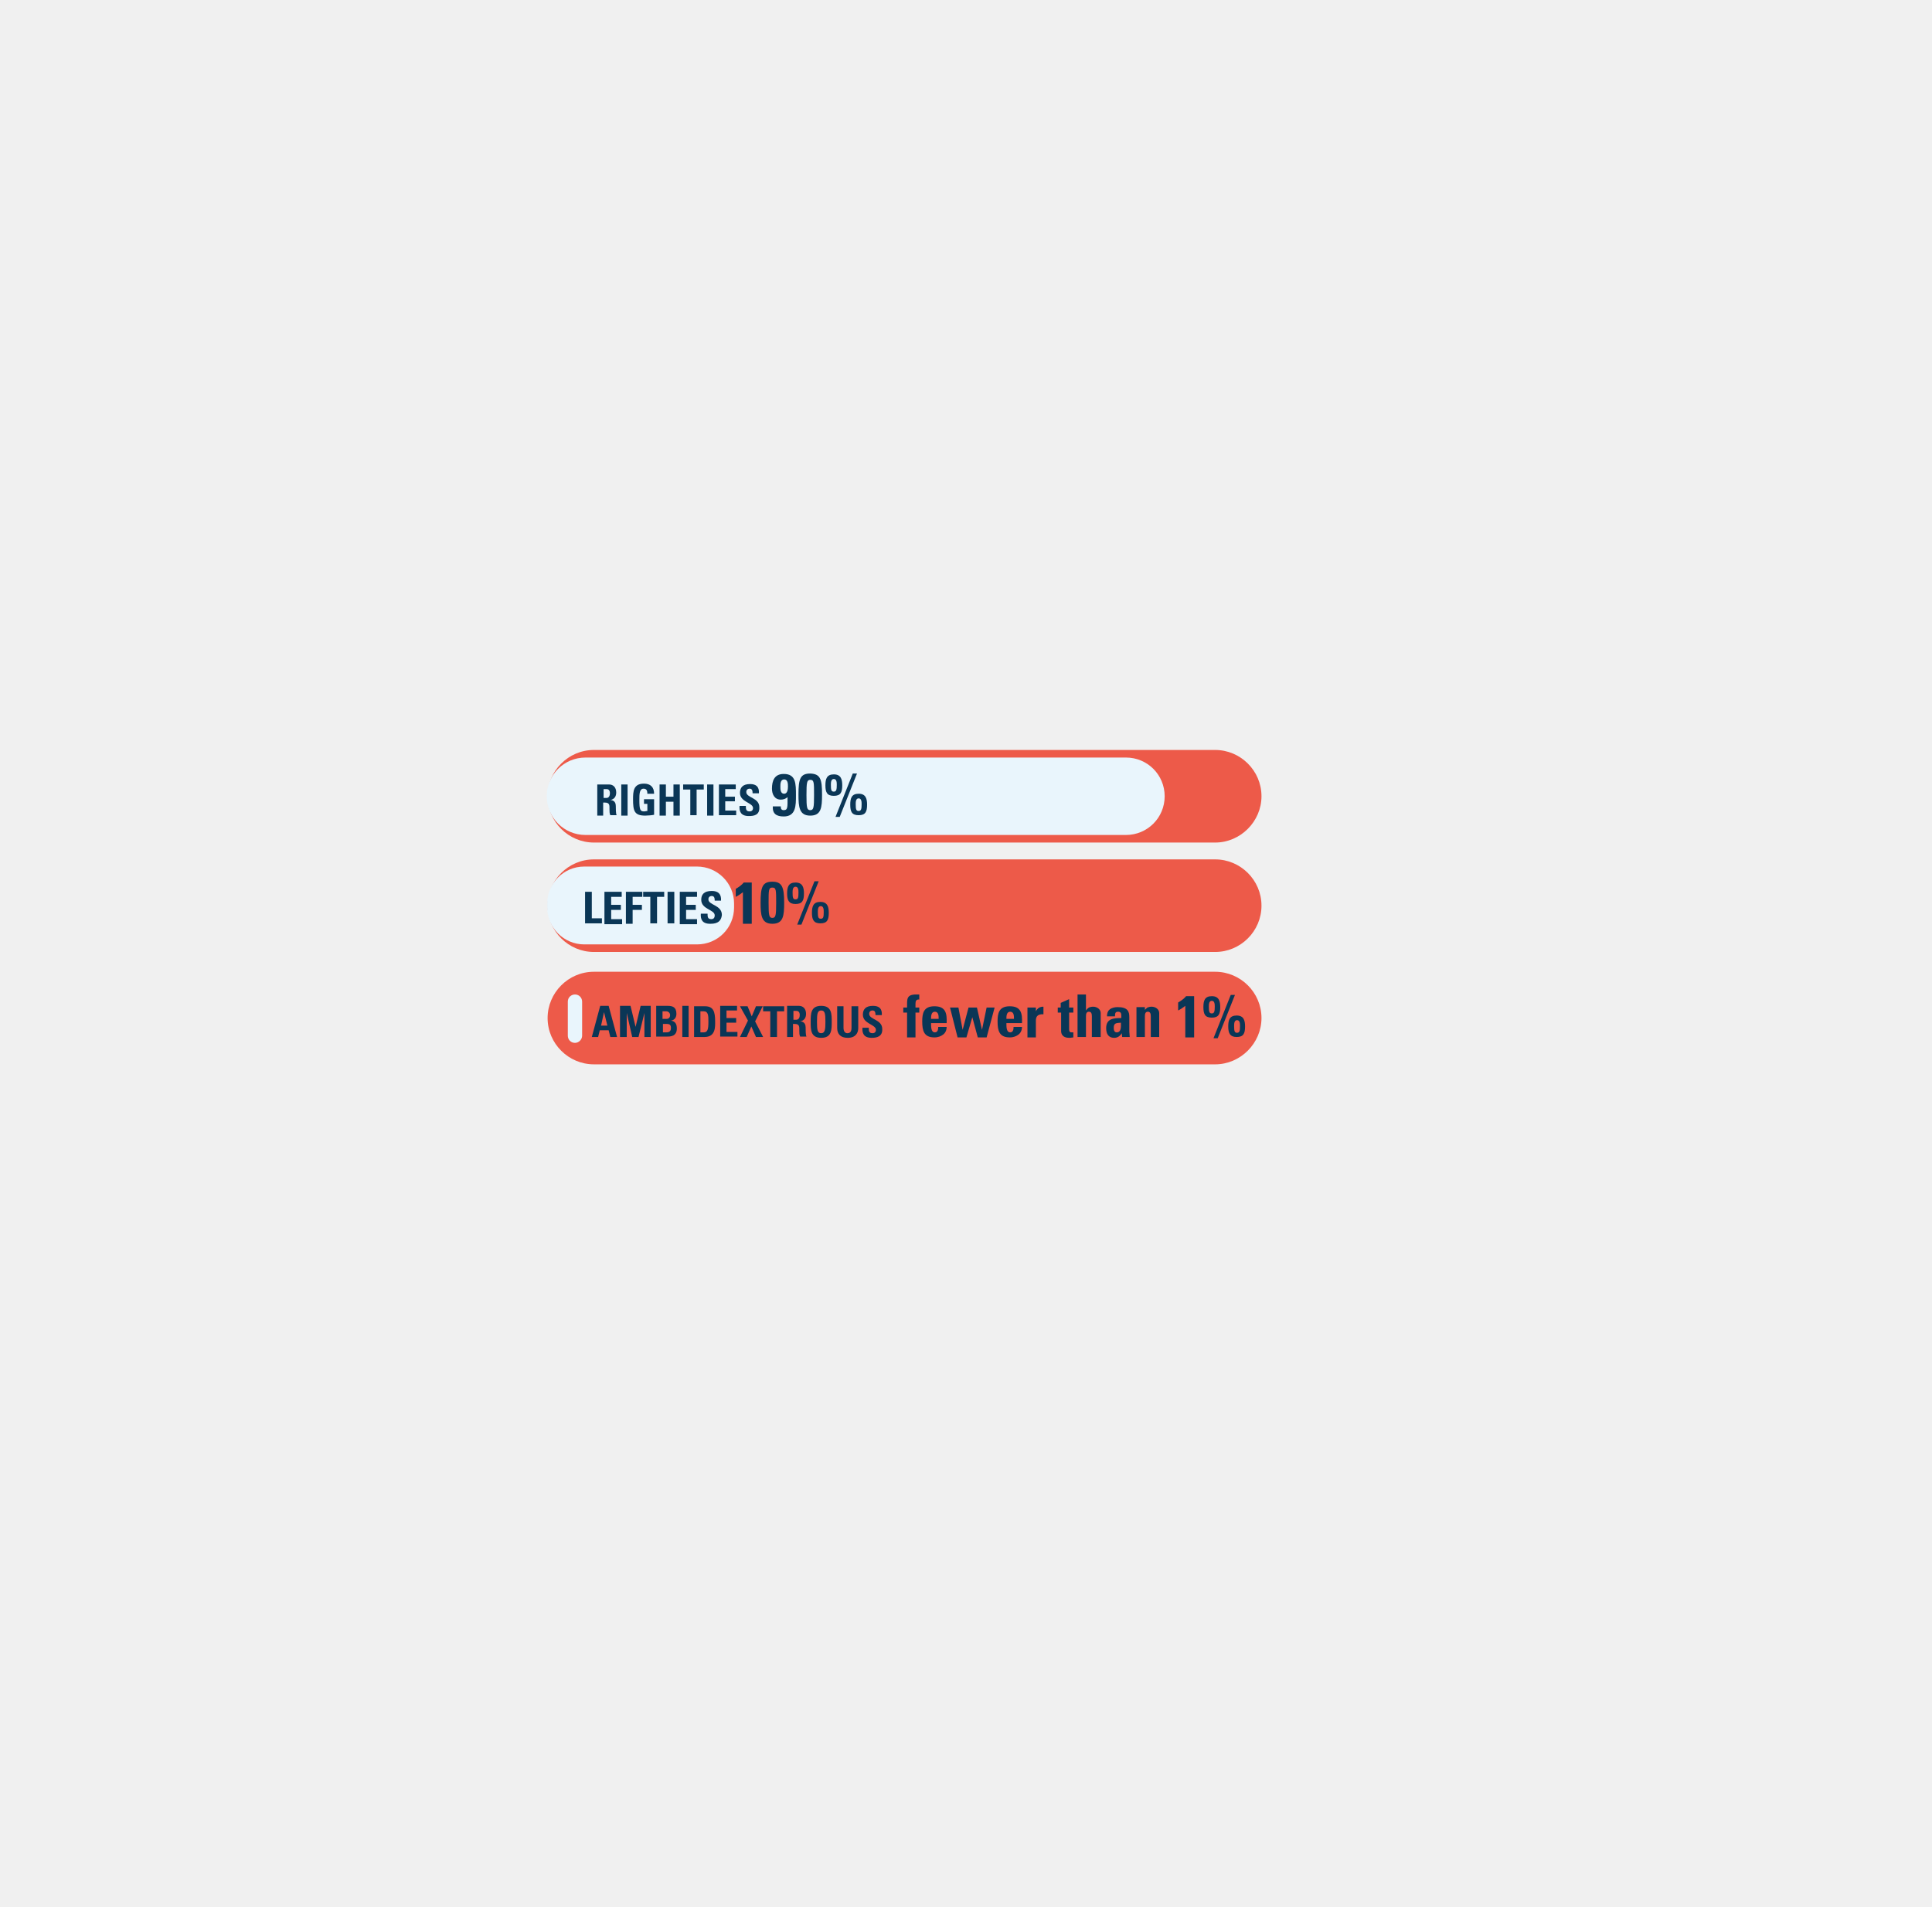
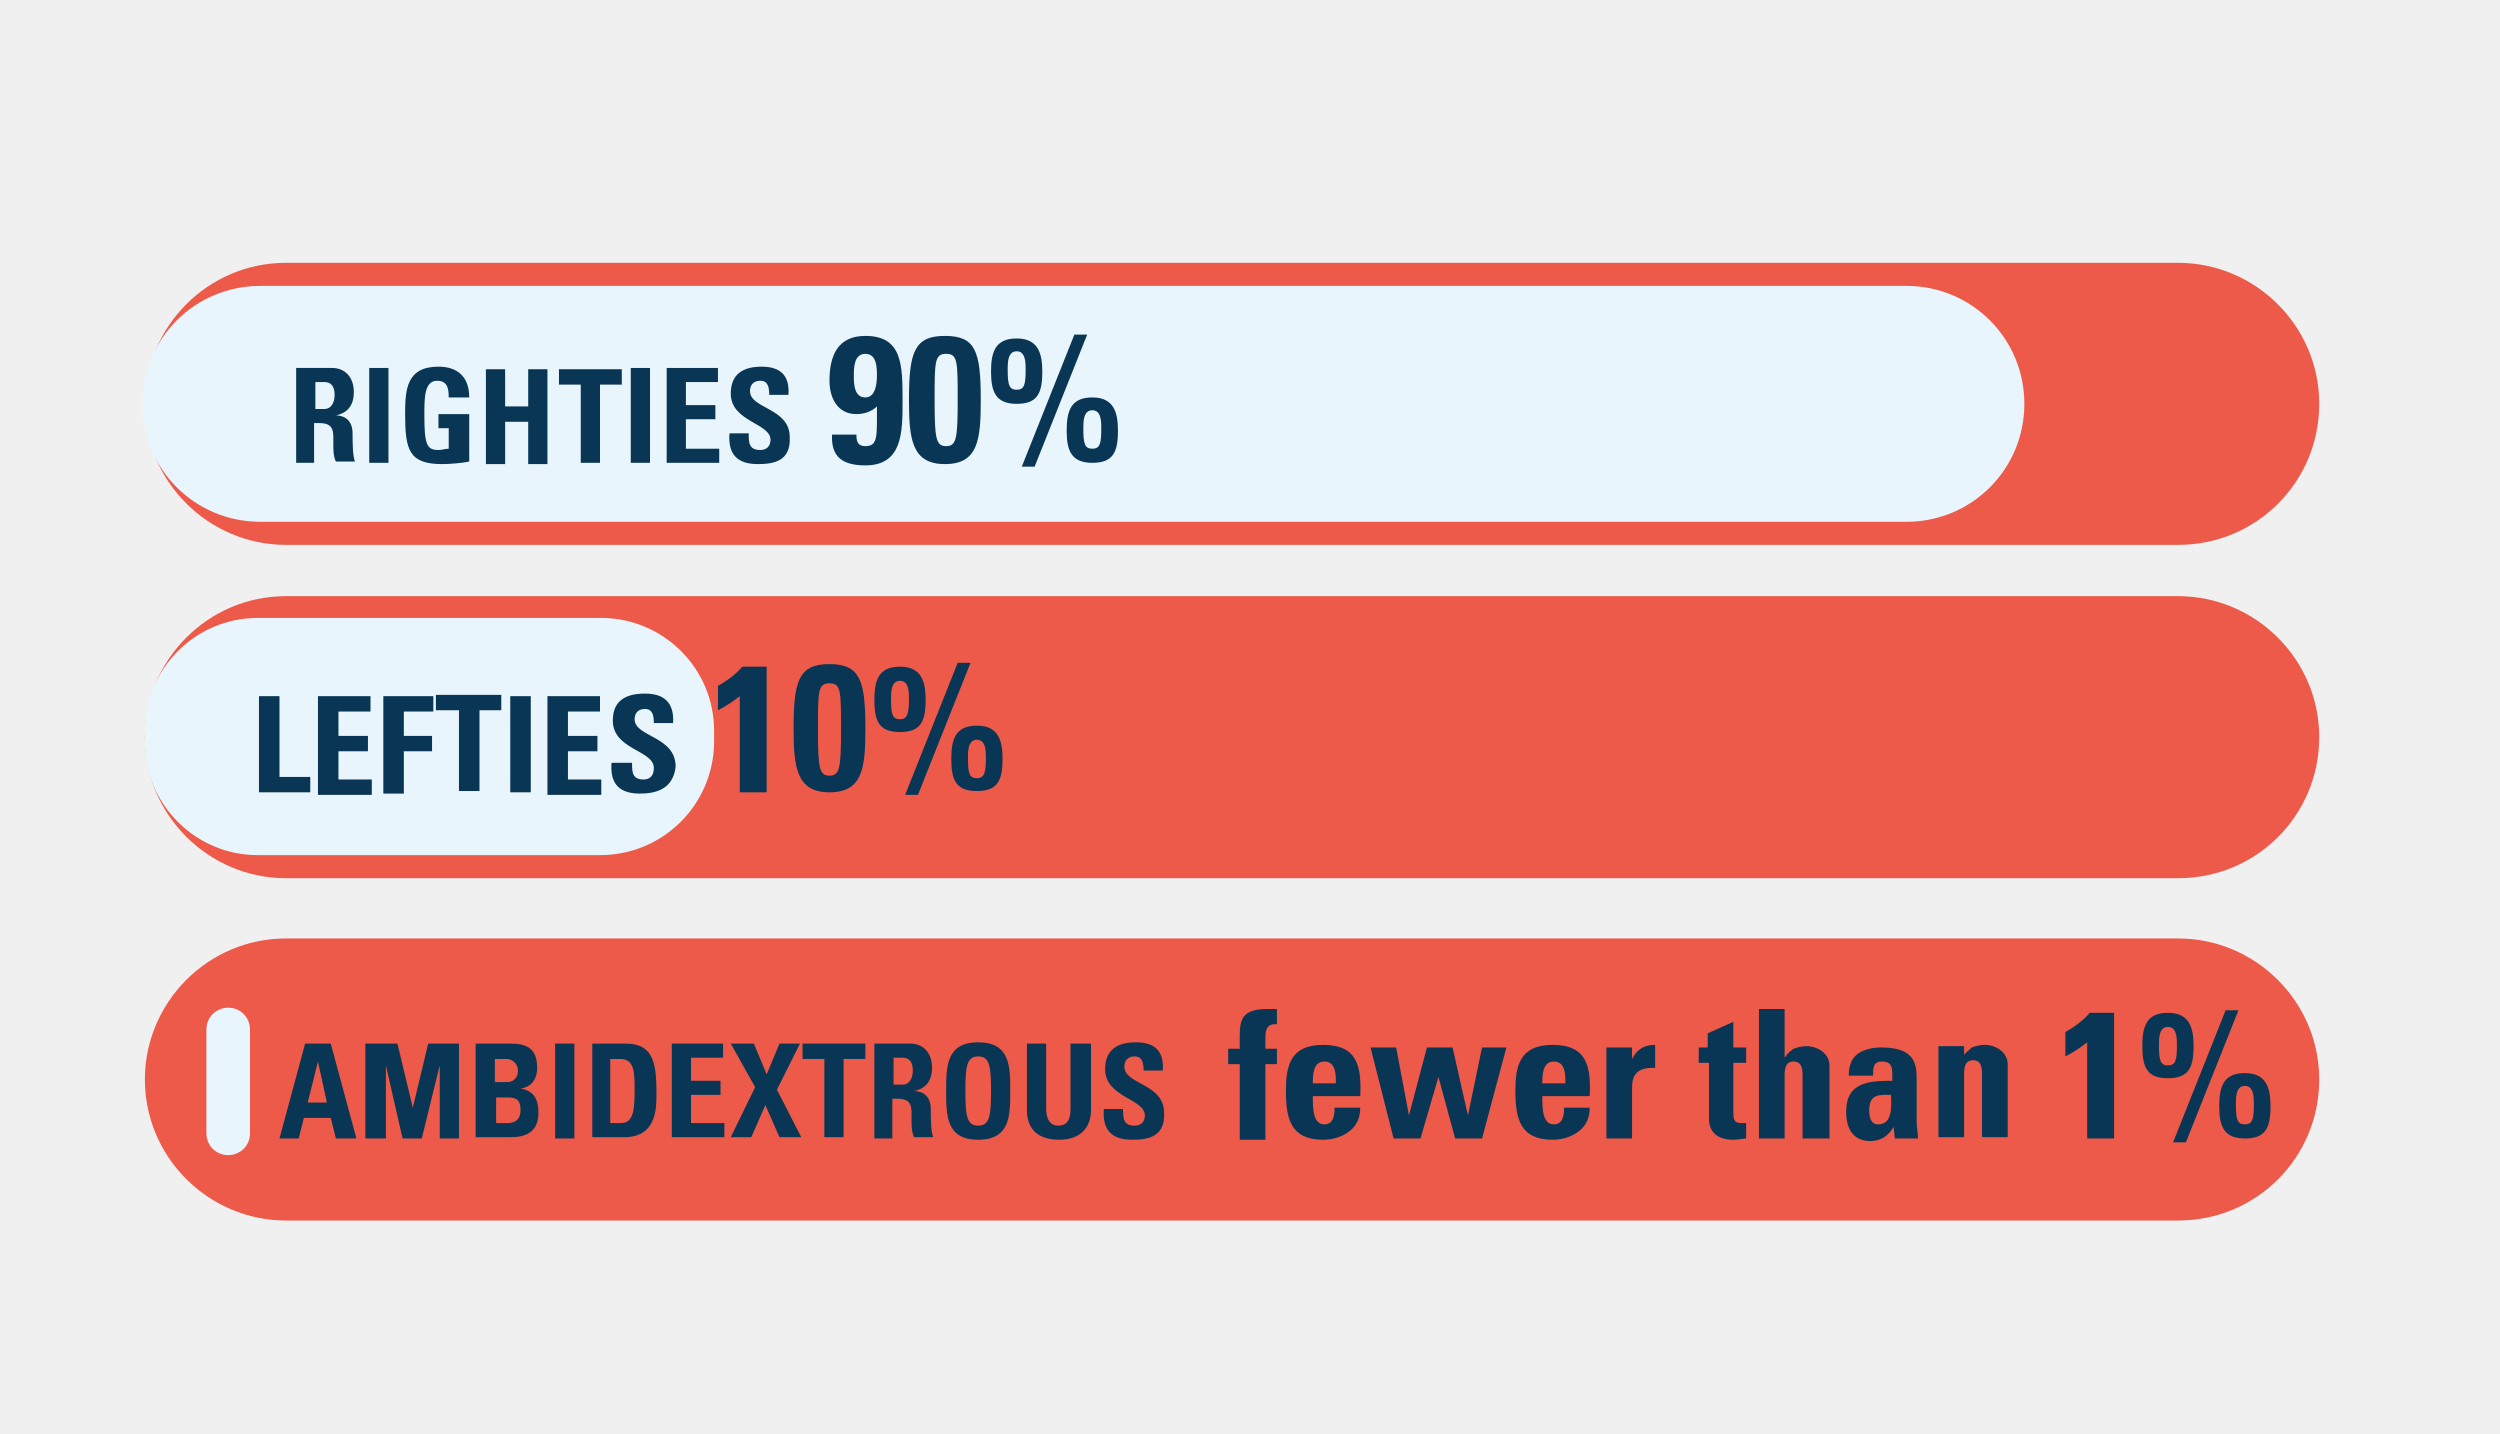
- <svg xmlns="http://www.w3.org/2000/svg" version="1.1" id="Layer_1" x="0px" y="0px" width="459px" height="453px" viewBox="0 0 459 453" style="enable-background:new 0 0 459 453;" xml:space="preserve">
+ <svg xmlns="http://www.w3.org/2000/svg" version="1.1" id="Layer_1" x="0px" y="0px" width="195px" height="111.8px" viewBox="0 0 195 111.8" style="enable-background:new 0 0 195 111.8;" xml:space="preserve">
  <style type="text/css">
	.Drop_x0020_Shadow{fill:none;}
	.Outer_x0020_Glow_x0020_5_x0020_pt{fill:none;}
	.Blue_x0020_Neon{fill:none;stroke:#8AACDA;stroke-width:7;stroke-linecap:round;stroke-linejoin:round;}
	.Chrome_x0020_Highlight{fill:url(#SVGID_1_);stroke:#FFFFFF;stroke-width:0.363;stroke-miterlimit:1;}
	.Jive_GS{fill:#FFDD00;}
	.Alyssa_GS{fill:#A6D0E4;}
- 	.st0{fill:#ED5A49;}
- 	.st1{fill:#E9F5FC;}
- 	.st2{fill:#0A3656;}
+ 	.st0{fill:#0A3656;}
+ 	.st1{fill:#ECD177;}
+ 	.st2{fill:#ED5A49;}
+ 	.st3{fill:none;stroke:#0A3656;stroke-width:0.347;stroke-linecap:round;stroke-linejoin:round;stroke-miterlimit:10;}
+ 	.st4{fill:#ED5A49;stroke:#ED5A49;stroke-width:0.144;stroke-miterlimit:10;}
+ 	.st5{fill:#E9F5FC;}
+ 	.st6{opacity:0.26;fill:#337D7D;}
+ 	.st7{fill:none;}
+ 	.st8{fill:#DDE8F0;stroke:#DDE8F0;stroke-width:0.5;stroke-miterlimit:10;}
+ 	.st9{fill:none;stroke:#ECD177;stroke-width:0.9;stroke-miterlimit:10;}
+ 	
+ 		.st10{fill:none;stroke:#0A3656;stroke-width:2;stroke-linecap:round;stroke-linejoin:round;stroke-miterlimit:10;stroke-dasharray:0,8;}
+ 	.st11{fill:none;stroke:#ECD177;stroke-width:0.9;stroke-linecap:round;stroke-linejoin:round;stroke-miterlimit:10;}
+ 	.st12{fill:none;stroke:#ECD177;stroke-linecap:round;stroke-linejoin:round;stroke-miterlimit:10;}
</style>
-   <linearGradient id="SVGID_1_" gradientUnits="userSpaceOnUse" x1="-262.601" y1="-64.101" x2="-262.601" y2="-65.101">
+   <linearGradient id="SVGID_1_" gradientUnits="userSpaceOnUse" x1="708" y1="182.778" x2="708" y2="181.778">
    <stop offset="0" style="stop-color:#656565" />
    <stop offset="0.618" style="stop-color:#1B1B1B" />
    <stop offset="0.629" style="stop-color:#545454" />
    <stop offset="0.983" style="stop-color:#3E3E3E" />
  </linearGradient>
-   <g id="percentage_2_">
+   <g id="lefties">
+     <path class="st2" d="M169.9,68.5H22.3c-6,0-11-4.9-11-11v0c0-6,4.9-11,11-11h147.6c6,0,11,4.9,11,11v0   C180.9,63.6,176,68.5,169.9,68.5z" />
+     <path class="st5" d="M46.8,66.7H20.1c-4.8,0-8.8-3.9-8.8-8.8v-0.9c0-4.8,3.9-8.8,8.8-8.8h26.8c4.8,0,8.8,3.9,8.8,8.8V58   C55.6,62.8,51.7,66.7,46.8,66.7z" />
    <g>
-       <path class="st0" d="M288.7,226.2H141.1c-6,0-11-4.9-11-11v0c0-6,4.9-11,11-11h147.6c6,0,11,4.9,11,11v0    C299.7,221.3,294.7,226.2,288.7,226.2z" />
-       <path class="st1" d="M165.6,224.4h-26.8c-4.8,0-8.8-3.9-8.8-8.8v-0.9c0-4.8,3.9-8.8,8.8-8.8h26.8c4.8,0,8.8,3.9,8.8,8.8v0.9    C174.4,220.5,170.5,224.4,165.6,224.4z" />
-       <g>
-         <path class="st2" d="M139,219.4v-7.5h1.6v6.3h2.4v1.2H139z" />
-         <path class="st2" d="M143.6,219.4v-7.5h4.1v1.2h-2.5v1.9h2.3v1.2h-2.3v2.2h2.6v1.2H143.6z" />
-         <path class="st2" d="M148.7,219.4v-7.5h3.9v1.2h-2.3v1.9h2.2v1.2h-2.2v3.3H148.7z" />
-         <path class="st2" d="M157.8,211.9v1.2h-1.7v6.3h-1.6v-6.3h-1.7v-1.2H157.8z" />
-         <path class="st2" d="M158.6,219.4v-7.5h1.6v7.5H158.6z" />
-         <path class="st2" d="M161.5,219.4v-7.5h4.1v1.2H163v1.9h2.3v1.2H163v2.2h2.6v1.2H161.5z" />
-         <path class="st2" d="M168.7,219.5c-1.9,0-2.3-1.1-2.2-2.4h1.6c0,0.7,0,1.3,0.9,1.3c0.5,0,0.8-0.3,0.8-0.9c0-1.4-3.2-1.4-3.2-3.7     c0-1.2,0.6-2.1,2.5-2.1c1.5,0,2.3,0.7,2.2,2.3h-1.5c0-0.6-0.1-1.1-0.7-1.1c-0.5,0-0.8,0.3-0.8,0.8c0,1.4,3.2,1.3,3.2,3.7     C171.3,219.3,169.9,219.5,168.7,219.5z" />
-         <path class="st2" d="M174.8,211.2c0.7-0.4,1.4-0.9,1.9-1.5h1.9v9.8h-2.1v-7.5c-0.5,0.4-1.1,0.8-1.7,1.1V211.2z" />
-         <path class="st2" d="M186.3,214.5c0,3.1-0.2,5-2.8,5c-2.6,0-2.8-2-2.8-5c0-3.7,0.4-5,2.8-5C185.8,209.5,186.3,210.8,186.3,214.5z      M182.6,214.5c0,3,0.1,3.6,0.9,3.6c0.8,0,0.9-0.6,0.9-3.6c0-3,0-3.6-0.9-3.6C182.6,210.9,182.6,211.5,182.6,214.5z" />
-         <path class="st2" d="M187,212.3c0-1.5,0.3-2.6,2-2.6s2,1.2,2,2.6c0,1.7-0.4,2.5-2,2.5S187,213.9,187,212.3z M189.7,212.1     c0-0.5,0-1.4-0.7-1.4s-0.7,0.9-0.7,1.4c0,1.2,0.1,1.6,0.7,1.6S189.7,213.3,189.7,212.1z M190.4,219.7h-1l4.1-10.3h1L190.4,219.7z      M192.9,216.9c0-1.5,0.3-2.6,2-2.6s2,1.2,2,2.6c0,1.7-0.4,2.5-2,2.5S192.9,218.5,192.9,216.9z M195.7,216.7c0-0.5,0-1.4-0.7-1.4     s-0.7,0.9-0.7,1.4c0,1.2,0.1,1.6,0.7,1.6S195.7,217.9,195.7,216.7z" />
-       </g>
-     </g>
-     <g>
-       <path class="st0" d="M288.7,200.2H141.1c-6,0-11-4.9-11-11v0c0-6,4.9-11,11-11h147.6c6,0,11,4.9,11,11v0    C299.7,195.2,294.7,200.2,288.7,200.2z" />
-       <path class="st1" d="M267.5,198.4H139.1c-5.1,0-9.2-4.1-9.2-9.2v0c0-5.1,4.1-9.2,9.2-9.2h128.4c5.1,0,9.2,4.1,9.2,9.2v0    C276.7,194.3,272.6,198.4,267.5,198.4z" />
-       <g>
-         <path class="st2" d="M143.4,193.8h-1.5v-7.4h2.8c1,0,1.7,0.7,1.7,1.9c0,0.9-0.4,1.6-1.4,1.8v0c0.3,0,1.3,0.1,1.3,1.4     c0,0.5,0,1.9,0.2,2.2h-1.5c-0.2-0.4-0.2-0.9-0.2-1.4c0-0.9,0.1-1.6-1.1-1.6h-0.4V193.8z M143.4,189.6h0.7c0.6,0,0.8-0.6,0.8-1.1     c0-0.7-0.3-1-0.8-1h-0.7V189.6z" />
-         <path class="st2" d="M147.6,193.8v-7.4h1.5v7.4H147.6z" />
-         <path class="st2" d="M153.8,188.7c0-0.7-0.1-1.3-0.9-1.3c-1,0-1,1.3-1,2.7c0,2.3,0.2,2.7,1.1,2.7c0.3,0,0.5-0.1,0.8-0.1V191h-0.8     v-1.1h2.4v3.7c-0.4,0.1-1.5,0.2-2.1,0.2c-2.6,0-2.9-1.1-2.9-3.9c0-1.9,0.1-3.7,2.6-3.7c1.5,0,2.4,0.8,2.4,2.4H153.8z" />
-         <path class="st2" d="M160,189.3v-2.9h1.5v7.4H160v-3.3h-1.8v3.3h-1.5v-7.4h1.5v2.9H160z" />
-         <path class="st2" d="M167.2,186.4v1.2h-1.7v6.1H164v-6.1h-1.7v-1.2H167.2z" />
-         <path class="st2" d="M168,193.8v-7.4h1.5v7.4H168z" />
-         <path class="st2" d="M170.8,193.8v-7.4h4v1.1h-2.5v1.8h2.3v1.1h-2.3v2.2h2.6v1.1H170.8z" />
-         <path class="st2" d="M177.9,193.9c-1.9,0-2.3-1.1-2.2-2.4h1.5c0,0.7,0,1.3,0.9,1.3c0.5,0,0.8-0.3,0.8-0.8c0-1.3-3.1-1.4-3.1-3.6     c0-1.2,0.6-2.1,2.4-2.1c1.5,0,2.2,0.7,2.1,2.2h-1.5c0-0.6-0.1-1.1-0.7-1.1c-0.5,0-0.8,0.3-0.8,0.8c0,1.4,3.1,1.3,3.1,3.6     C180.5,193.7,179.1,193.9,177.9,193.9z" />
-         <path class="st2" d="M185.5,191.5c0,0.3,0,0.5,0.1,0.7c0.1,0.2,0.3,0.3,0.6,0.3c1,0,0.9-0.8,0.9-3.1c-0.4,0.4-1,0.6-1.6,0.6     c-1.5,0-2.1-1.3-2.1-2.6c0-1.9,0.6-3.5,2.8-3.5c2.9,0,2.9,2.3,2.9,5.1c0,2.4,0,5-2.9,5c-1.7,0-2.7-0.6-2.6-2.4H185.5z      M186.3,188.6c0.8,0,0.9-1.1,0.9-1.7c0-0.6,0-1.7-0.9-1.7c-0.9,0-0.9,1.1-0.9,1.7C185.4,187.5,185.4,188.6,186.3,188.6z" />
-         <path class="st2" d="M195.3,188.8c0,3.1-0.2,5-2.8,5c-2.6,0-2.8-2-2.8-5c0-3.7,0.4-5,2.8-5C194.9,183.9,195.3,185.1,195.3,188.8z      M191.6,188.9c0,3,0.1,3.6,0.9,3.6c0.8,0,0.9-0.6,0.9-3.6c0-3,0-3.6-0.9-3.6C191.7,185.3,191.6,185.9,191.6,188.9z" />
-         <path class="st2" d="M196.1,186.6c0-1.5,0.3-2.6,2-2.6s2,1.2,2,2.6c0,1.7-0.4,2.5-2,2.5S196.1,188.3,196.1,186.6z M198.8,186.5     c0-0.5,0-1.4-0.7-1.4s-0.7,0.9-0.7,1.4c0,1.2,0.1,1.6,0.7,1.6S198.8,187.6,198.8,186.5z M199.5,194.1h-1l4.1-10.3h1L199.5,194.1z      M202,191.2c0-1.5,0.3-2.6,2-2.6s2,1.2,2,2.6c0,1.7-0.4,2.5-2,2.5S202,192.9,202,191.2z M204.7,191.1c0-0.5,0-1.4-0.7-1.4     s-0.7,0.9-0.7,1.4c0,1.2,0.1,1.6,0.7,1.6S204.7,192.2,204.7,191.1z" />
-       </g>
-     </g>
-     <g>
-       <path class="st0" d="M288.7,252.9H141.1c-6,0-11-4.9-11-11v0c0-6,4.9-11,11-11h147.6c6,0,11,4.9,11,11v0    C299.7,247.9,294.7,252.9,288.7,252.9z" />
-       <g>
-         <path class="st2" d="M140.6,246.4l2-7.4h2l2,7.4H145l-0.4-1.6h-2.1l-0.4,1.6H140.6z M143.5,240.5L143.5,240.5l-0.7,3.2h1.5     L143.5,240.5z" />
-         <path class="st2" d="M147.3,246.4v-7.4h2.5l1.2,5h0l1.2-5h2.4v7.4h-1.5v-5.7h0l-1.4,5.7h-1.5l-1.3-5.7h0v5.7H147.3z" />
-         <path class="st2" d="M155.9,246.4v-7.4h2.7c1.2,0,2.1,0.3,2.1,1.9c0,0.8-0.4,1.5-1.3,1.6v0c1.1,0.2,1.4,0.9,1.4,1.9     c0,1.9-1.6,1.9-2.3,1.9H155.9z M157.4,242.1h1c0.3,0,0.8-0.2,0.8-0.9c0-0.5-0.4-0.9-0.9-0.9h-0.9V242.1z M157.4,245.3h0.9     c0.3,0,1.1,0,1.1-1c0-0.7-0.2-1-1-1h-0.9V245.3z" />
-         <path class="st2" d="M162.1,246.4v-7.4h1.5v7.4H162.1z" />
-         <path class="st2" d="M164.9,239.1h2.6c2,0,2.4,1.3,2.4,3.6c0,1.1,0.2,3.7-2.5,3.7h-2.5V239.1z M166.5,245.3h0.7     c0.9,0,1.1-0.7,1.1-2.5c0-1.4,0-2.5-1.1-2.5h-0.8V245.3z" />
-         <path class="st2" d="M171.1,246.4v-7.4h4v1.1h-2.5v1.8h2.3v1.1h-2.3v2.2h2.6v1.1H171.1z" />
-         <path class="st2" d="M175.8,239.1h1.8l1,2.4l1-2.4h1.6l-1.8,3.6l1.9,3.7h-1.7l-1.1-2.5l-1.1,2.5h-1.6l1.9-3.9L175.8,239.1z" />
-         <path class="st2" d="M186.3,239.1v1.2h-1.7v6.1H183v-6.1h-1.7v-1.2H186.3z" />
-         <path class="st2" d="M188.5,246.4H187v-7.4h2.8c1,0,1.7,0.7,1.7,1.9c0,0.9-0.4,1.6-1.4,1.8v0c0.3,0,1.3,0.1,1.3,1.4     c0,0.5,0,1.9,0.2,2.2h-1.5c-0.2-0.4-0.2-0.9-0.2-1.4c0-0.9,0.1-1.6-1.1-1.6h-0.4V246.4z M188.5,242.3h0.7c0.6,0,0.8-0.6,0.8-1.1     c0-0.7-0.3-1-0.8-1h-0.7V242.3z" />
-         <path class="st2" d="M192.6,242.8c0-1.9,0-3.8,2.5-3.8s2.5,1.9,2.5,3.8c0,1.9,0,3.8-2.5,3.8S192.6,244.7,192.6,242.8z      M196.1,242.8c0-1.9-0.1-2.7-1-2.7c-0.9,0-1,0.8-1,2.7s0.1,2.7,1,2.7C196,245.5,196.1,244.6,196.1,242.8z" />
-         <path class="st2" d="M203.9,239.1v5.2c0,1.1-0.6,2.3-2.5,2.3c-1.7,0-2.5-0.9-2.5-2.3v-5.2h1.5v5.1c0,0.9,0.4,1.3,0.9,1.3     c0.7,0,1-0.4,1-1.3v-5.1H203.9z" />
-         <path class="st2" d="M207.1,246.6c-1.9,0-2.3-1.1-2.2-2.4h1.5c0,0.7,0,1.3,0.9,1.3c0.5,0,0.8-0.3,0.8-0.8c0-1.3-3.1-1.4-3.1-3.6     c0-1.2,0.6-2.1,2.4-2.1c1.5,0,2.2,0.7,2.1,2.2h-1.5c0-0.6-0.1-1.1-0.7-1.1c-0.5,0-0.8,0.3-0.8,0.8c0,1.4,3.1,1.3,3.1,3.6     C209.7,246.3,208.3,246.6,207.1,246.6z" />
-         <path class="st2" d="M218.5,237.5c-0.8-0.1-1,0.3-1,1v0.9h0.9v1.2h-0.9v5.9h-2v-5.9h-0.9v-1.2h0.9c0-2-0.2-3.1,2.2-3.1     c0.2,0,0.5,0,0.7,0V237.5z" />
-         <path class="st2" d="M221.2,243.2c0,0.8,0,2.1,0.9,2.1c0.7,0,0.8-0.7,0.8-1.3h2c0,0.8-0.3,1.4-0.8,1.8c-0.5,0.4-1.2,0.7-2.1,0.7     c-2.5,0-2.9-1.6-2.9-3.8c0-1.9,0.3-3.6,2.9-3.6c2.7,0,3,1.7,2.9,4H221.2z M223,242.1c0-0.7,0-1.7-0.9-1.7c-0.9,0-0.9,1.1-0.9,1.7     H223z" />
-         <path class="st2" d="M225.7,239.4h2l1,5.3h0l1.4-5.3h2l1.2,5.3h0l1.1-5.3h1.9l-1.9,7.1h-2.1l-1.3-4.8h0l-1.4,4.8h-2.1     L225.7,239.4z" />
-         <path class="st2" d="M239.1,243.2c0,0.8,0,2.1,0.9,2.1c0.7,0,0.8-0.7,0.8-1.3h2c0,0.8-0.3,1.4-0.8,1.8c-0.5,0.4-1.2,0.7-2.1,0.7     c-2.5,0-2.9-1.6-2.9-3.8c0-1.9,0.3-3.6,2.9-3.6c2.7,0,3,1.7,2.9,4H239.1z M240.9,242.1c0-0.7,0-1.7-0.9-1.7     c-0.9,0-0.9,1.1-0.9,1.7H240.9z" />
-         <path class="st2" d="M246.1,239.4v0.9h0c0.4-0.8,1-1.1,1.8-1.1v1.8c-1.7-0.1-1.8,0.9-1.8,1.6v3.9h-2v-7.1H246.1z" />
-         <path class="st2" d="M251.2,239.4h0.8v-1.1l2-0.9v2h1v1.2h-1v3.8c0,0.5,0,0.9,0.6,0.9c0.1,0,0.3,0,0.4,0v1.2     c-0.3,0-0.5,0.1-1,0.1c-1.7,0-1.9-1.1-1.9-1.6v-4.4h-0.8V239.4z" />
-         <path class="st2" d="M259.4,246.4v-4.9c0-0.6-0.1-1.1-0.7-1.1c-0.6,0-0.7,0.5-0.7,1.1v4.9h-2v-10.1h2v3.8h0     c0.2-0.3,0.4-0.5,0.7-0.7c0.3-0.1,0.6-0.2,1-0.2c0.9,0,1.8,0.6,1.8,1.5v5.7H259.4z" />
-         <path class="st2" d="M268.3,245.1c0,0.4,0.1,0.9,0.1,1.3h-1.8l-0.1-0.9h0c-0.4,0.7-1,1.1-1.8,1.1c-1.4,0-1.9-1-1.9-2.3     c0-2.3,1.8-2.4,3.6-2.4v-0.5c0-0.6-0.1-1-0.8-1c-0.7,0-0.7,0.5-0.7,1.1h-1.9c0-0.9,0.3-1.4,0.7-1.7c0.4-0.3,1.1-0.5,1.8-0.5     c2.5,0,2.8,1.1,2.8,2.4V245.1z M264.6,244.2c0,0.5,0.1,1.1,0.7,1.1c1.2,0,1-1.6,1-2.3C265.3,243.1,264.6,243,264.6,244.2z" />
-         <path class="st2" d="M271.9,240.1L271.9,240.1c0.2-0.3,0.5-0.5,0.7-0.7c0.3-0.1,0.6-0.2,1-0.2c0.9,0,1.8,0.6,1.8,1.5v5.7h-2v-4.9     c0-0.6-0.1-1.1-0.7-1.1c-0.6,0-0.7,0.5-0.7,1.1v4.9h-2v-7.1h2V240.1z" />
-         <path class="st2" d="M279.9,238.2c0.7-0.4,1.4-0.9,1.9-1.5h1.9v9.8h-2.1v-7.5c-0.5,0.4-1.1,0.8-1.7,1.1V238.2z" />
-         <path class="st2" d="M285.9,239.3c0-1.5,0.3-2.6,2-2.6c1.7,0,2,1.2,2,2.6c0,1.7-0.4,2.5-2,2.5C286.3,241.8,285.9,241,285.9,239.3     z M288.6,239.2c0-0.5,0-1.4-0.7-1.4c-0.7,0-0.7,0.9-0.7,1.4c0,1.2,0.1,1.6,0.7,1.6S288.6,240.3,288.6,239.2z M289.3,246.7h-1     l4.1-10.3h1L289.3,246.7z M291.8,243.9c0-1.5,0.3-2.6,2-2.6c1.7,0,2,1.2,2,2.6c0,1.7-0.4,2.5-2,2.5     C292.3,246.4,291.8,245.6,291.8,243.9z M294.6,243.8c0-0.5,0-1.4-0.7-1.4c-0.7,0-0.7,0.9-0.7,1.4c0,1.2,0.1,1.6,0.7,1.6     S294.6,244.9,294.6,243.8z" />
-       </g>
-       <path class="st1" d="M136.6,247.8L136.6,247.8c-1,0-1.7-0.8-1.7-1.7V238c0-1,0.8-1.7,1.7-1.7l0,0c1,0,1.7,0.8,1.7,1.7v8.1    C138.3,247,137.5,247.8,136.6,247.8z" />
+       <path class="st0" d="M20.2,61.8v-7.5h1.6v6.3h2.4v1.2H20.2z" />
+       <path class="st0" d="M24.8,61.8v-7.5h4.1v1.2h-2.5v1.9h2.3v1.2h-2.3v2.2H29v1.2H24.8z" />
+       <path class="st0" d="M29.9,61.8v-7.5h3.9v1.2h-2.3v1.9h2.2v1.2h-2.2v3.3H29.9z" />
+       <path class="st0" d="M39.1,54.2v1.2h-1.7v6.3h-1.6v-6.3H34v-1.2H39.1z" />
+       <path class="st0" d="M39.8,61.8v-7.5h1.6v7.5H39.8z" />
+       <path class="st0" d="M42.7,61.8v-7.5h4.1v1.2h-2.5v1.9h2.3v1.2h-2.3v2.2h2.6v1.2H42.7z" />
+       <path class="st0" d="M49.9,61.9c-1.9,0-2.3-1.1-2.2-2.4h1.6c0,0.7,0,1.3,0.9,1.3c0.5,0,0.8-0.3,0.8-0.9c0-1.4-3.2-1.4-3.2-3.7    c0-1.2,0.6-2.1,2.5-2.1c1.5,0,2.3,0.7,2.2,2.3h-1.5c0-0.6-0.1-1.1-0.7-1.1c-0.5,0-0.8,0.3-0.8,0.8c0,1.4,3.2,1.3,3.2,3.7    C52.5,61.6,51.1,61.9,49.9,61.9z" />
+       <path class="st0" d="M56,53.5c0.7-0.4,1.4-0.9,1.9-1.5h1.9v9.8h-2.1v-7.5c-0.5,0.4-1.1,0.8-1.7,1.1V53.5z" />
+       <path class="st0" d="M67.5,56.8c0,3.1-0.2,5-2.8,5c-2.6,0-2.8-2-2.8-5c0-3.7,0.4-5,2.8-5C67.1,51.8,67.5,53.1,67.5,56.8z     M63.8,56.9c0,3,0.1,3.6,0.9,3.6c0.8,0,0.9-0.6,0.9-3.6c0-3,0-3.6-0.9-3.6C63.8,53.3,63.8,53.9,63.8,56.9z" />
+       <path class="st0" d="M68.2,54.6c0-1.5,0.3-2.6,2-2.6s2,1.2,2,2.6c0,1.7-0.4,2.5-2,2.5S68.2,56.3,68.2,54.6z M70.9,54.5    c0-0.5,0-1.4-0.7-1.4s-0.7,0.9-0.7,1.4c0,1.2,0.1,1.6,0.7,1.6S70.9,55.6,70.9,54.5z M71.6,62h-1l4.1-10.3h1L71.6,62z M74.2,59.2    c0-1.5,0.3-2.6,2-2.6s2,1.2,2,2.6c0,1.7-0.4,2.5-2,2.5S74.2,60.9,74.2,59.2z M76.9,59.1c0-0.5,0-1.4-0.7-1.4s-0.7,0.9-0.7,1.4    c0,1.2,0.1,1.6,0.7,1.6S76.9,60.2,76.9,59.1z" />
    </g>
  </g>
-   <g>
- </g>
-   <g>
- </g>
-   <g>
- </g>
-   <g>
- </g>
-   <g>
- </g>
-   <g>
- </g>
-   <g>
- </g>
-   <g>
- </g>
-   <g>
- </g>
-   <g>
- </g>
-   <g>
- </g>
-   <g>
- </g>
-   <g>
- </g>
-   <g>
- </g>
-   <g>
- </g>
+   <g id="righties">
+     <path class="st2" d="M169.9,42.5H22.3c-6,0-11-4.9-11-11v0c0-6,4.9-11,11-11h147.6c6,0,11,4.9,11,11v0   C180.9,37.6,176,42.5,169.9,42.5z" />
+     <path class="st5" d="M148.7,40.7H20.3c-5.1,0-9.2-4.1-9.2-9.2v0c0-5.1,4.1-9.2,9.2-9.2h128.4c5.1,0,9.2,4.1,9.2,9.2v0   C157.9,36.6,153.8,40.7,148.7,40.7z" />
+     <g>
+       <path class="st0" d="M24.6,36.1h-1.5v-7.4h2.8c1,0,1.7,0.7,1.7,1.9c0,0.9-0.4,1.6-1.4,1.8v0c0.3,0,1.3,0.1,1.3,1.4    c0,0.5,0,1.9,0.2,2.2h-1.5c-0.2-0.4-0.2-0.9-0.2-1.4c0-0.9,0.1-1.6-1.1-1.6h-0.4V36.1z M24.6,31.9h0.7c0.6,0,0.8-0.6,0.8-1.1    c0-0.7-0.3-1-0.8-1h-0.7V31.9z" />
+       <path class="st0" d="M28.8,36.1v-7.4h1.5v7.4H28.8z" />
+       <path class="st0" d="M35,31c0-0.7-0.1-1.3-0.9-1.3c-1,0-1,1.3-1,2.7c0,2.3,0.2,2.7,1.1,2.7c0.3,0,0.5-0.1,0.8-0.1v-1.6h-0.8v-1.1    h2.4V36c-0.4,0.1-1.5,0.2-2.1,0.2c-2.6,0-2.9-1.1-2.9-3.9c0-1.9,0.1-3.7,2.6-3.7c1.5,0,2.4,0.8,2.4,2.4H35z" />
+       <path class="st0" d="M41.2,31.7v-2.9h1.5v7.4h-1.5v-3.3h-1.8v3.3h-1.5v-7.4h1.5v2.9H41.2z" />
+       <path class="st0" d="M48.5,28.7V30h-1.7v6.1h-1.5V30h-1.7v-1.2H48.5z" />
+       <path class="st0" d="M49.2,36.1v-7.4h1.5v7.4H49.2z" />
+       <path class="st0" d="M52,36.1v-7.4h4v1.1h-2.5v1.8h2.3v1.1h-2.3V35h2.6v1.1H52z" />
+       <path class="st0" d="M59.1,36.2c-1.9,0-2.3-1.1-2.2-2.4h1.5c0,0.7,0,1.3,0.9,1.3c0.5,0,0.8-0.3,0.8-0.8c0-1.3-3.1-1.4-3.1-3.6    c0-1.2,0.6-2.1,2.4-2.1c1.5,0,2.2,0.7,2.1,2.2h-1.5c0-0.6-0.1-1.1-0.7-1.1c-0.5,0-0.8,0.3-0.8,0.8c0,1.4,3.1,1.3,3.1,3.6    C61.7,36,60.3,36.2,59.1,36.2z" />
+       <path class="st0" d="M66.8,33.8c0,0.3,0,0.5,0.1,0.7c0.1,0.2,0.3,0.3,0.6,0.3c1,0,0.9-0.8,0.9-3.1c-0.4,0.4-1,0.6-1.6,0.6    c-1.5,0-2.1-1.3-2.1-2.6c0-1.9,0.6-3.5,2.8-3.5c2.9,0,2.9,2.3,2.9,5.1c0,2.4,0,5-2.9,5c-1.7,0-2.7-0.6-2.6-2.4H66.8z M67.5,31    c0.8,0,0.9-1.1,0.9-1.7c0-0.6,0-1.7-0.9-1.7c-0.9,0-0.9,1.1-0.9,1.7C66.6,29.9,66.6,31,67.5,31z" />
+       <path class="st0" d="M76.5,31.2c0,3.1-0.2,5-2.8,5c-2.6,0-2.8-2-2.8-5c0-3.7,0.4-5,2.8-5C76.1,26.2,76.5,27.4,76.5,31.2z     M72.9,31.2c0,3,0.1,3.6,0.9,3.6c0.8,0,0.9-0.6,0.9-3.6c0-3,0-3.6-0.9-3.6C72.9,27.6,72.9,28.2,72.9,31.2z" />
+       <path class="st0" d="M77.3,29c0-1.5,0.3-2.6,2-2.6s2,1.2,2,2.6c0,1.7-0.4,2.5-2,2.5S77.3,30.6,77.3,29z M80,28.8    c0-0.5,0-1.4-0.7-1.4s-0.7,0.9-0.7,1.4c0,1.2,0.1,1.6,0.7,1.6S80,30,80,28.8z M80.7,36.4h-1l4.1-10.3h1L80.7,36.4z M83.2,33.6    c0-1.5,0.3-2.6,2-2.6s2,1.2,2,2.6c0,1.7-0.4,2.5-2,2.5S83.2,35.2,83.2,33.6z M85.9,33.4c0-0.5,0-1.4-0.7-1.4s-0.7,0.9-0.7,1.4    c0,1.2,0.1,1.6,0.7,1.6S85.9,34.6,85.9,33.4z" />
+     </g>
+   </g>
+   <g id="ambi">
+     <path class="st2" d="M169.9,95.2H22.3c-6,0-11-4.9-11-11v0c0-6,4.9-11,11-11h147.6c6,0,11,4.9,11,11v0   C180.9,90.3,176,95.2,169.9,95.2z" />
+     <g>
+       <path class="st0" d="M21.8,88.8l2-7.4h2l2,7.4h-1.6l-0.4-1.6h-2.1l-0.4,1.6H21.8z M24.8,82.8L24.8,82.8L24,86h1.5L24.8,82.8z" />
+       <path class="st0" d="M28.5,88.8v-7.4H31l1.2,5h0l1.2-5h2.4v7.4h-1.5v-5.7h0l-1.4,5.7h-1.5l-1.3-5.7h0v5.7H28.5z" />
+       <path class="st0" d="M37.1,88.8v-7.4h2.7c1.2,0,2.1,0.3,2.1,1.9c0,0.8-0.4,1.5-1.3,1.6v0c1.1,0.2,1.4,0.9,1.4,1.9    c0,1.9-1.6,1.9-2.3,1.9H37.1z M38.6,84.4h1c0.3,0,0.8-0.2,0.8-0.9c0-0.5-0.4-0.9-0.9-0.9h-0.9V84.4z M38.6,87.6h0.9    c0.3,0,1.1,0,1.1-1c0-0.7-0.2-1-1-1h-0.9V87.6z" />
+       <path class="st0" d="M43.3,88.8v-7.4h1.5v7.4H43.3z" />
+       <path class="st0" d="M46.2,81.4h2.6c2,0,2.4,1.3,2.4,3.6c0,1.1,0.2,3.7-2.5,3.7h-2.5V81.4z M47.7,87.6h0.7c0.9,0,1.1-0.7,1.1-2.5    c0-1.4,0-2.5-1.1-2.5h-0.8V87.6z" />
+       <path class="st0" d="M52.4,88.8v-7.4h4v1.1h-2.5v1.8h2.3v1.1h-2.3v2.2h2.6v1.1H52.4z" />
+       <path class="st0" d="M57,81.4h1.8l1,2.4l1-2.4h1.6l-1.8,3.6l1.9,3.7h-1.7l-1.1-2.5l-1.1,2.5h-1.6l1.9-3.9L57,81.4z" />
+       <path class="st0" d="M67.5,81.4v1.2h-1.7v6.1h-1.5v-6.1h-1.7v-1.2H67.5z" />
+       <path class="st0" d="M69.7,88.8h-1.5v-7.4H71c1,0,1.7,0.7,1.7,1.9c0,0.9-0.4,1.6-1.4,1.8v0c0.3,0,1.3,0.1,1.3,1.4    c0,0.5,0,1.9,0.2,2.2h-1.5c-0.2-0.4-0.2-0.9-0.2-1.4c0-0.9,0.1-1.6-1.1-1.6h-0.4V88.8z M69.7,84.6h0.7c0.6,0,0.8-0.6,0.8-1.1    c0-0.7-0.3-1-0.8-1h-0.7V84.6z" />
+       <path class="st0" d="M73.8,85.1c0-1.9,0-3.8,2.5-3.8s2.5,1.9,2.5,3.8c0,1.9,0,3.8-2.5,3.8S73.8,87,73.8,85.1z M77.3,85.1    c0-1.9-0.1-2.7-1-2.7c-0.9,0-1,0.8-1,2.7s0.1,2.7,1,2.7C77.2,87.8,77.3,87,77.3,85.1z" />
+       <path class="st0" d="M85.1,81.4v5.2c0,1.1-0.6,2.3-2.5,2.3c-1.7,0-2.5-0.9-2.5-2.3v-5.2h1.5v5.1c0,0.9,0.4,1.3,0.9,1.3    c0.7,0,1-0.4,1-1.3v-5.1H85.1z" />
+       <path class="st0" d="M88.3,88.9c-1.9,0-2.3-1.1-2.2-2.4h1.5c0,0.7,0,1.3,0.9,1.3c0.5,0,0.8-0.3,0.8-0.8c0-1.3-3.1-1.4-3.1-3.6    c0-1.2,0.6-2.1,2.4-2.1c1.5,0,2.2,0.7,2.1,2.2h-1.5c0-0.6-0.1-1.1-0.7-1.1c-0.5,0-0.8,0.3-0.8,0.8c0,1.4,3.1,1.3,3.1,3.6    C90.9,88.7,89.5,88.9,88.3,88.9z" />
+       <path class="st0" d="M99.7,79.9c-0.8-0.1-1,0.3-1,1v0.9h0.9v1.2h-0.9v5.9h-2v-5.9h-0.9v-1.2h0.9c0-2-0.2-3.1,2.2-3.1    c0.2,0,0.5,0,0.7,0V79.9z" />
+       <path class="st0" d="M102.4,85.6c0,0.8,0,2.1,0.9,2.1c0.7,0,0.8-0.7,0.8-1.3h2c0,0.8-0.3,1.4-0.8,1.8c-0.5,0.4-1.2,0.7-2.1,0.7    c-2.5,0-2.9-1.6-2.9-3.8c0-1.9,0.3-3.6,2.9-3.6c2.7,0,3,1.7,2.9,4H102.4z M104.2,84.5c0-0.7,0-1.7-0.9-1.7c-0.9,0-0.9,1.1-0.9,1.7    H104.2z" />
+       <path class="st0" d="M106.9,81.7h2l1,5.3h0l1.4-5.3h2l1.2,5.3h0l1.1-5.3h1.9l-1.9,7.1h-2.1l-1.3-4.8h0l-1.4,4.8h-2.1L106.9,81.7z" />
+       <path class="st0" d="M120.3,85.6c0,0.8,0,2.1,0.9,2.1c0.7,0,0.8-0.7,0.8-1.3h2c0,0.8-0.3,1.4-0.8,1.8c-0.5,0.4-1.2,0.7-2.1,0.7    c-2.5,0-2.9-1.6-2.9-3.8c0-1.9,0.3-3.6,2.9-3.6c2.7,0,3,1.7,2.9,4H120.3z M122.1,84.5c0-0.7,0-1.7-0.9-1.7c-0.9,0-0.9,1.1-0.9,1.7    H122.1z" />
+       <path class="st0" d="M127.3,81.7v0.9h0c0.4-0.8,1-1.1,1.8-1.1v1.8c-1.7-0.1-1.8,0.9-1.8,1.6v3.9h-2v-7.1H127.3z" />
+       <path class="st0" d="M132.4,81.7h0.8v-1.1l2-0.9v2h1v1.2h-1v3.8c0,0.5,0,0.9,0.6,0.9c0.1,0,0.3,0,0.4,0v1.2c-0.3,0-0.5,0.1-1,0.1    c-1.7,0-1.9-1.1-1.9-1.6v-4.4h-0.8V81.7z" />
+       <path class="st0" d="M140.6,88.8v-4.9c0-0.6-0.1-1.1-0.7-1.1s-0.7,0.5-0.7,1.1v4.9h-2V78.7h2v3.8h0c0.2-0.3,0.4-0.5,0.7-0.7    c0.3-0.1,0.6-0.2,1-0.2c0.9,0,1.8,0.6,1.8,1.5v5.7H140.6z" />
+       <path class="st0" d="M149.5,87.5c0,0.4,0.1,0.9,0.1,1.3h-1.8l-0.1-0.9h0c-0.4,0.7-1,1.1-1.8,1.1c-1.4,0-1.9-1-1.9-2.3    c0-2.3,1.8-2.4,3.6-2.4v-0.5c0-0.6-0.1-1-0.8-1c-0.7,0-0.7,0.5-0.7,1.1h-1.9c0-0.9,0.3-1.4,0.7-1.7c0.4-0.3,1.1-0.5,1.8-0.5    c2.5,0,2.8,1.1,2.8,2.4V87.5z M145.8,86.6c0,0.5,0.1,1.1,0.7,1.1c1.2,0,1-1.6,1-2.3C146.6,85.4,145.8,85.3,145.8,86.6z" />
+       <path class="st0" d="M153.1,82.4L153.1,82.4c0.2-0.3,0.5-0.5,0.7-0.7c0.3-0.1,0.6-0.2,1-0.2c0.9,0,1.8,0.6,1.8,1.5v5.7h-2v-4.9    c0-0.6-0.1-1.1-0.7-1.1s-0.7,0.5-0.7,1.1v4.9h-2v-7.1h2V82.4z" />
+       <path class="st0" d="M161.1,80.5c0.7-0.4,1.4-0.9,1.9-1.5h1.9v9.8h-2.1v-7.5c-0.5,0.4-1.1,0.8-1.7,1.1V80.5z" />
+       <path class="st0" d="M167.1,81.6c0-1.5,0.3-2.6,2-2.6s2,1.2,2,2.6c0,1.7-0.4,2.5-2,2.5S167.1,83.3,167.1,81.6z M169.8,81.5    c0-0.5,0-1.4-0.7-1.4s-0.7,0.9-0.7,1.4c0,1.2,0.1,1.6,0.7,1.6S169.8,82.7,169.8,81.5z M170.5,89.1h-1l4.1-10.3h1L170.5,89.1z     M173.1,86.3c0-1.5,0.3-2.6,2-2.6s2,1.2,2,2.6c0,1.7-0.4,2.5-2,2.5S173.1,87.9,173.1,86.3z M175.8,86.1c0-0.5,0-1.4-0.7-1.4    s-0.7,0.9-0.7,1.4c0,1.2,0.1,1.6,0.7,1.6S175.8,87.3,175.8,86.1z" />
+     </g>
+     <path class="st5" d="M17.8,90.1L17.8,90.1c-1,0-1.7-0.8-1.7-1.7v-8.1c0-1,0.8-1.7,1.7-1.7h0c1,0,1.7,0.8,1.7,1.7v8.1   C19.5,89.4,18.7,90.1,17.8,90.1z" />
+   </g>
</svg>
